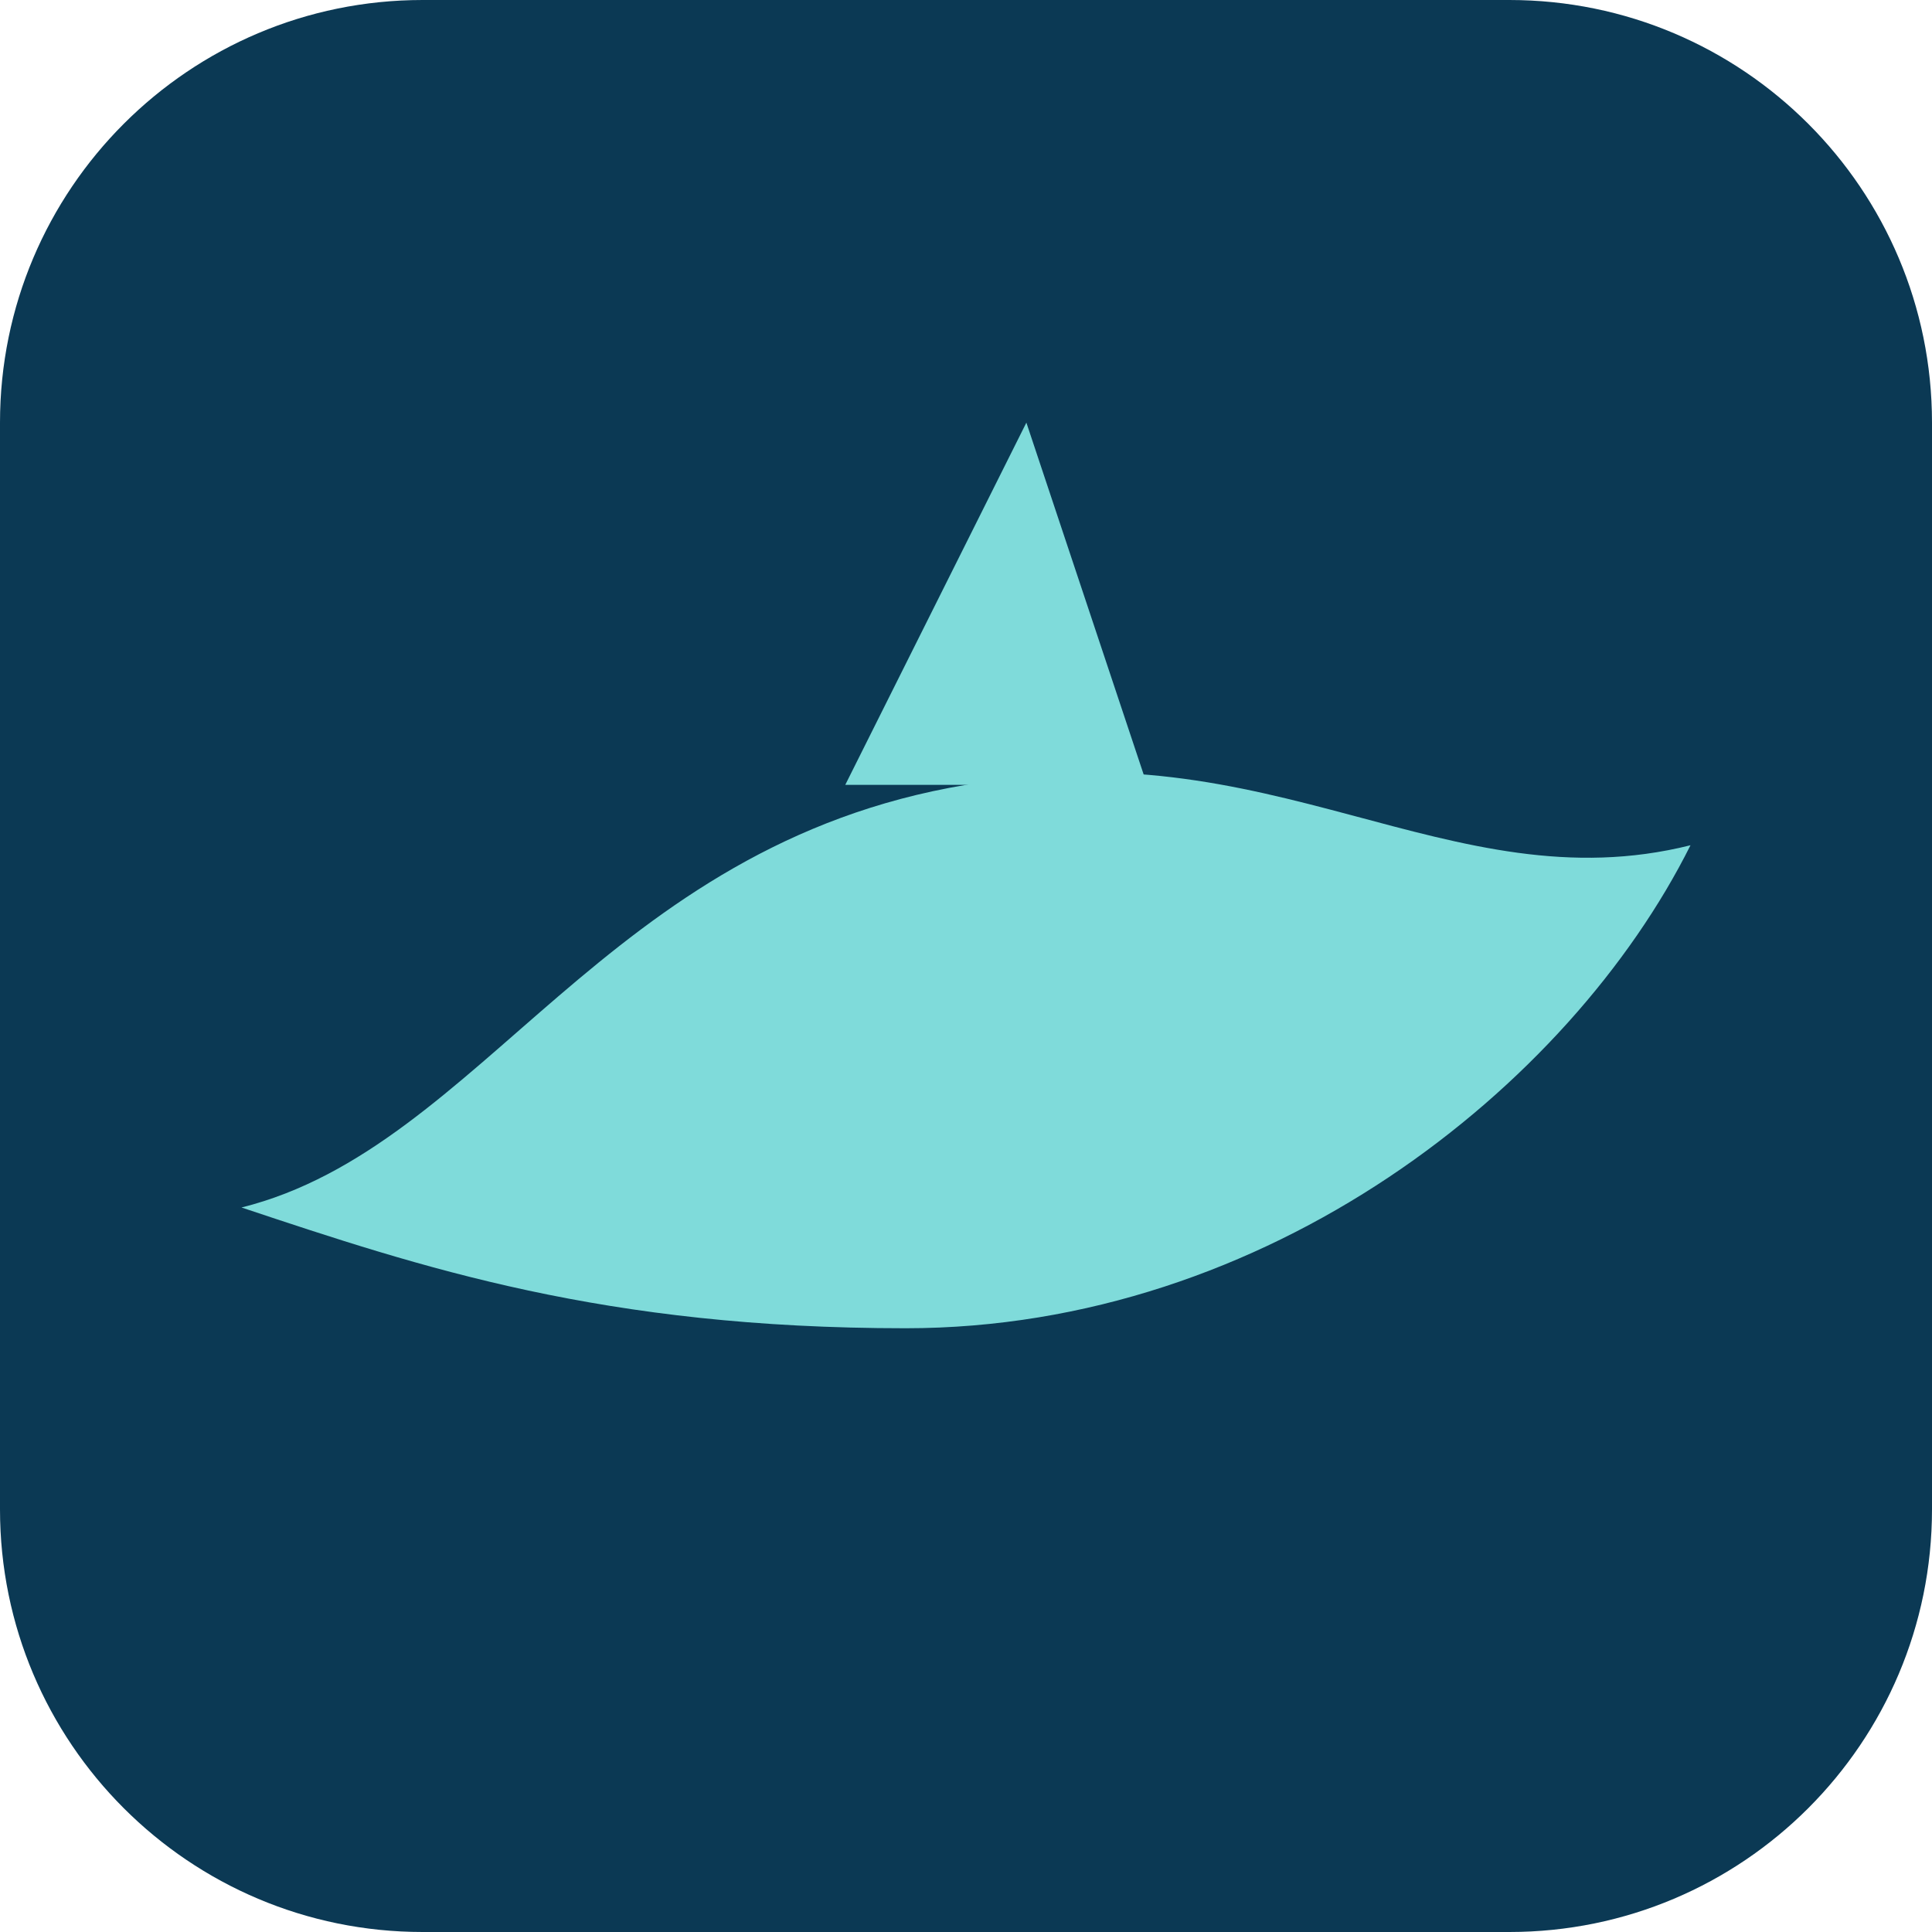
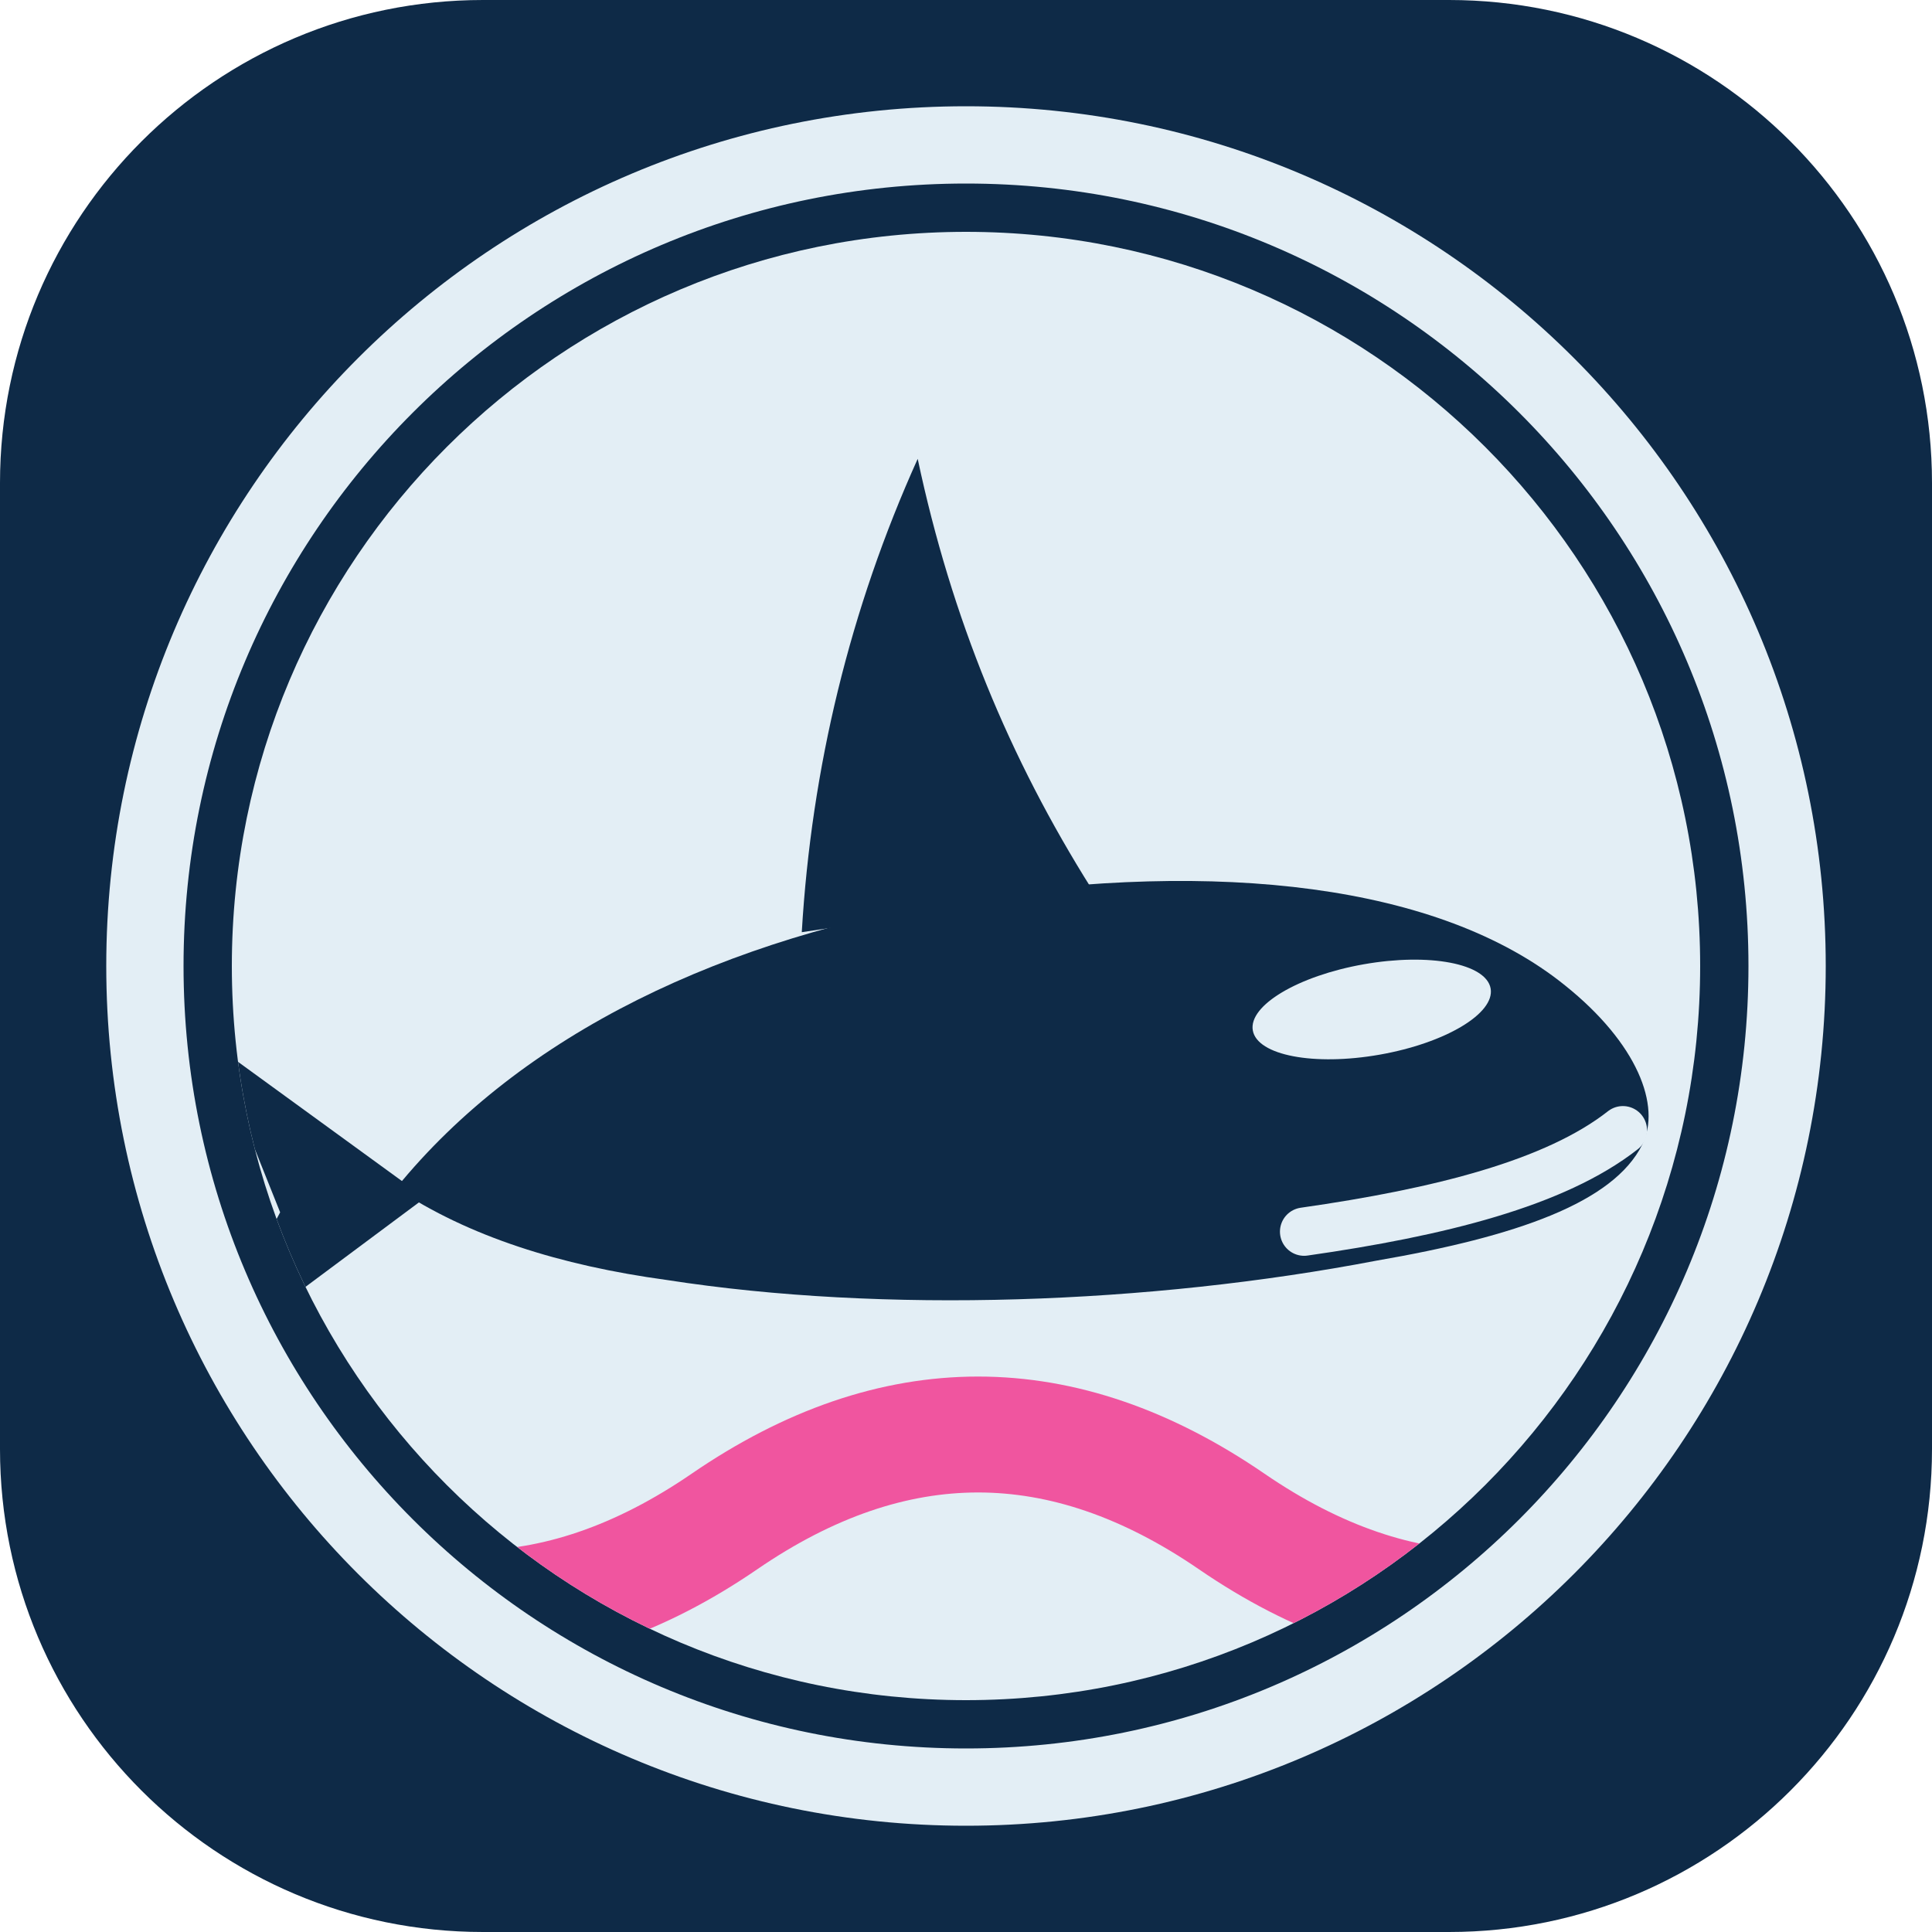
- <svg xmlns="http://www.w3.org/2000/svg" viewBox="0 0 32 32">
-   <rect width="32" height="32" rx="7" fill="#0b3954" />
-   <path d="M4 20c4-1 6-6 12-7 5-1 8 2 12 1-2 4-7 8-13 8-5 0-8-1-11-2z" fill="#7fdbda" />
-   <path d="M14 13l3-6 2 6" fill="#7fdbda" />
+ <svg xmlns="http://www.w3.org/2000/svg" viewBox="0 0 40 40">
+   <rect width="40" height="40" rx="10" fill="#0e2a47" />
+   <circle cx="20" cy="20" r="17" fill="none" stroke="#e3eef5" stroke-width="1.6" />
+   <clipPath id="c">
+     <circle cx="20" cy="20" r="15.2" />
+   </clipPath>
+   <g clip-path="url(#c)">
+     <circle cx="20" cy="20" r="15.2" fill="#e3eef5" />
+     <g fill="#0e2a47">
+       <path d="M8.2 24.6C10.8 21.4 15 19.4 20 18.6c5.2-.8 9.8-.3 12.4 1.8 1.5 1.2 2 2.5 1.6 3.3-.6 1.2-2.6 1.9-5.5 2.4-4.7.9-10.2 1.1-14.7.4-2.2-.3-4.1-.9-5.6-1.9z" />
+       <path d="M16.6 19.3c.2-3.4 1-6.7 2.4-9.8.7 3.3 1.9 6.2 3.6 8.9z" />
+       <path d="M8.8 24.8L4.4 21.6l1.4 3.5-1.7 3.2z" />
+     </g>
+     <ellipse cx="28.4" cy="20.9" rx="2.5" ry=".95" transform="rotate(-10 28.4 20.9)" fill="#e3eef5" />
+     <path d="M33.6 23.4c-1.4 1.1-3.8 1.7-6.6 2.1" fill="none" stroke="#e3eef5" stroke-linecap="round" />
+     <path d="M-6 31.5c3.5-2.4 7-2.4 10.5 0s7 2.4 10.5 0 7-2.4 10.5 0 7 2.4 10.5 0 7-2.4 10.5 0" fill="none" stroke="#f0559f" stroke-width="2.4" stroke-linecap="round" />
+   </g>
</svg>
